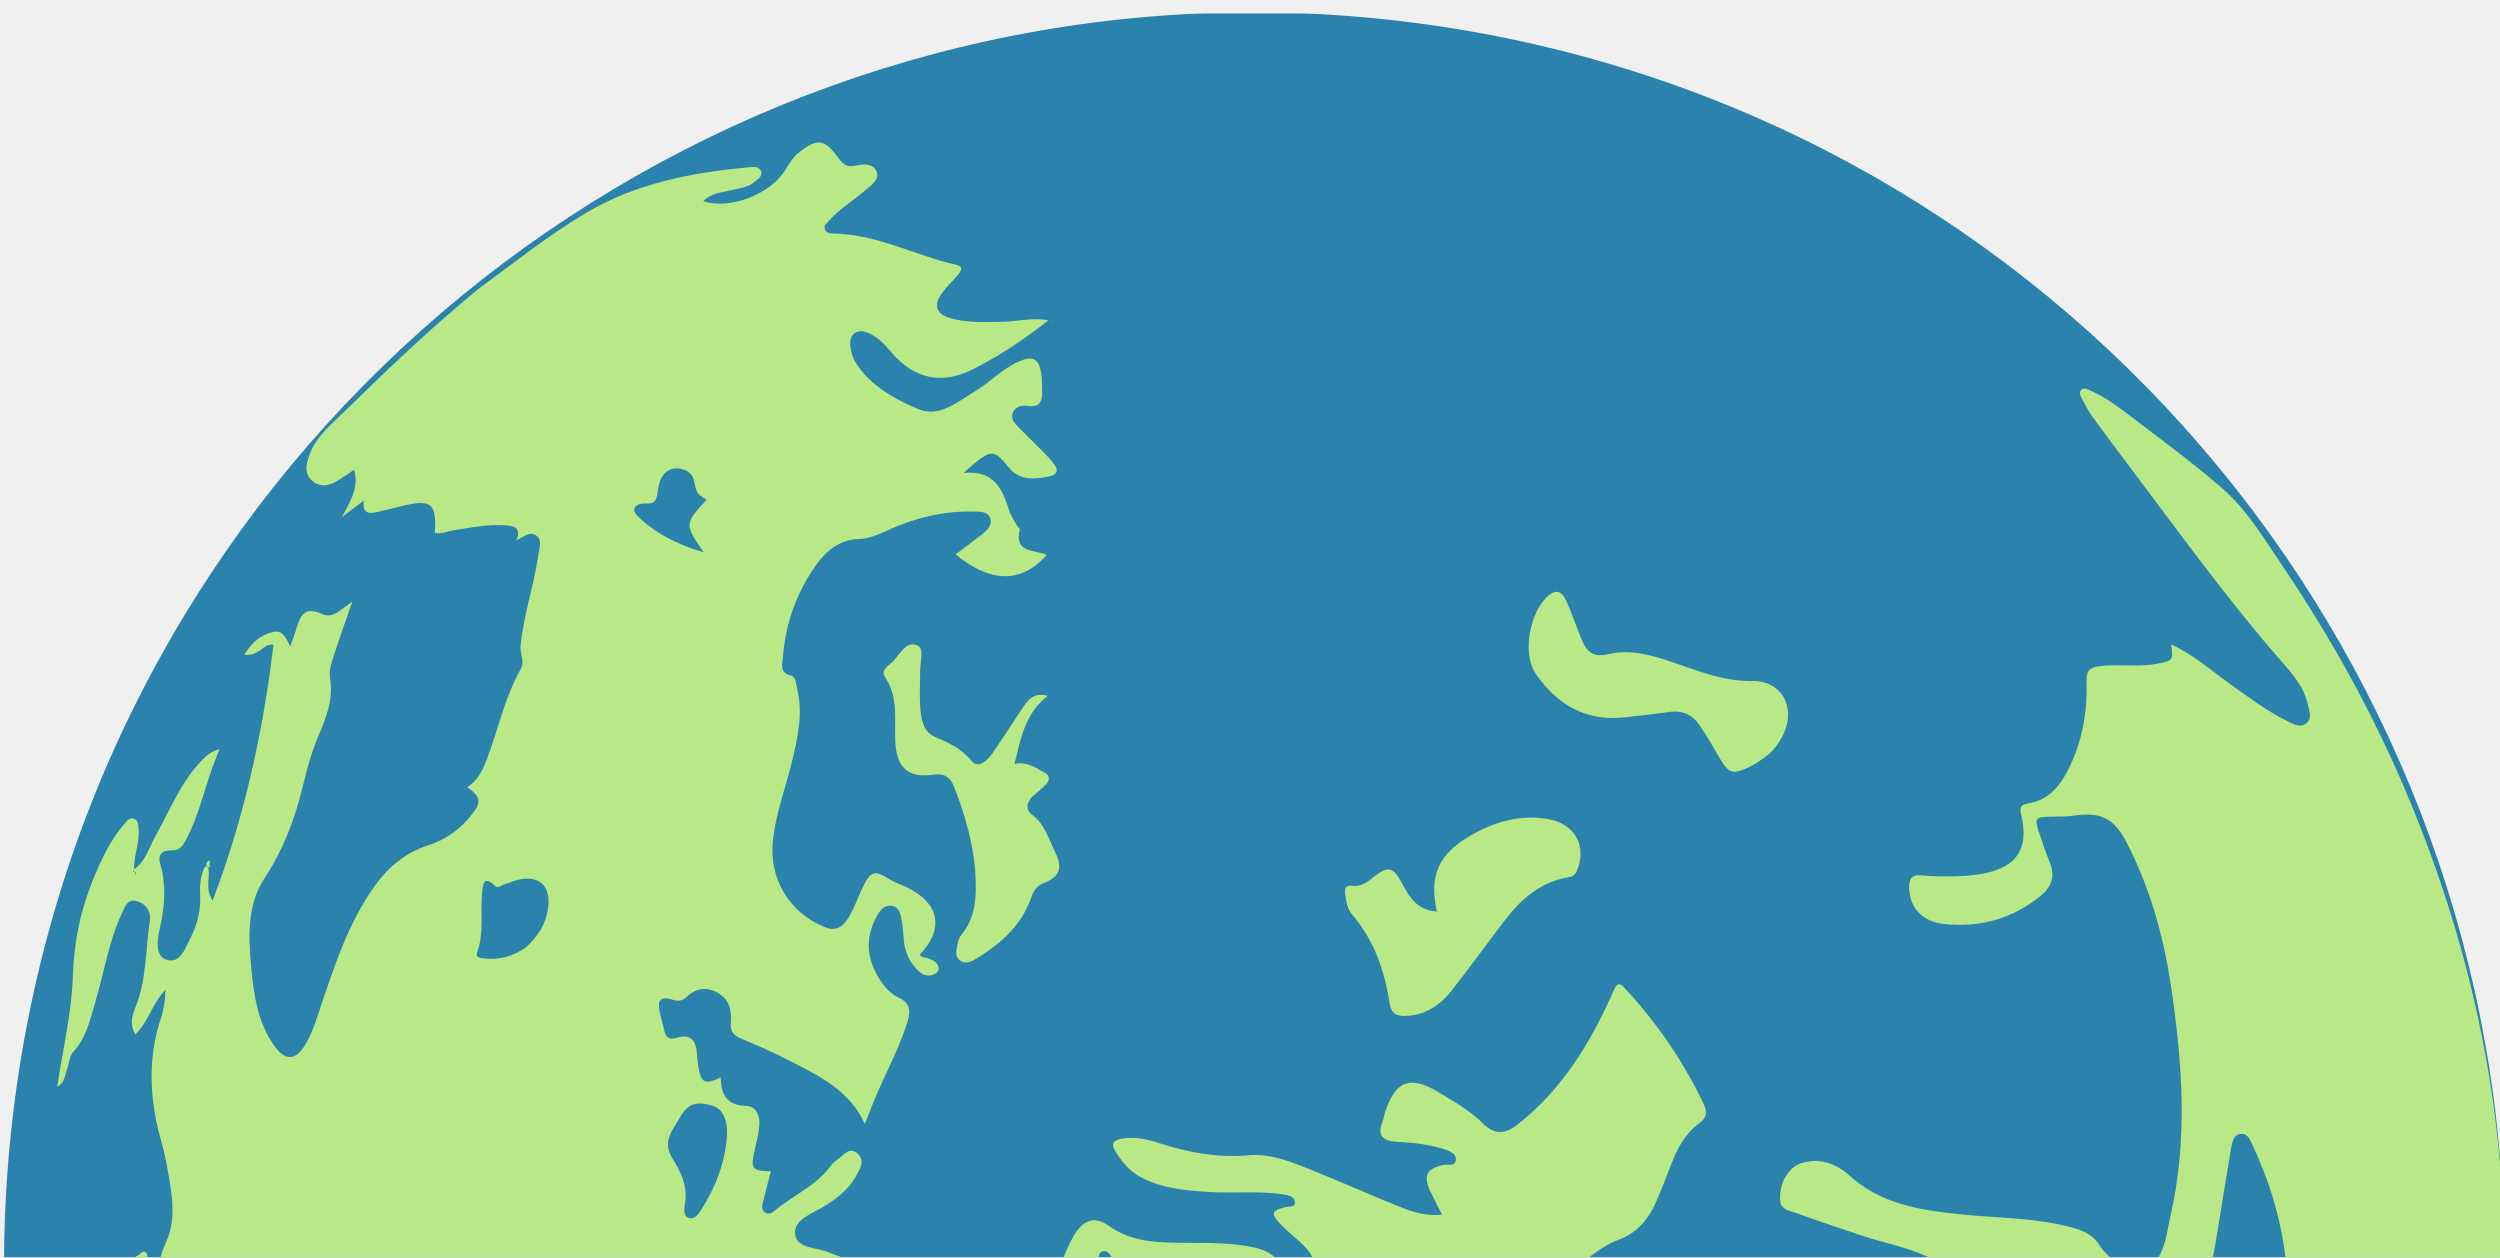
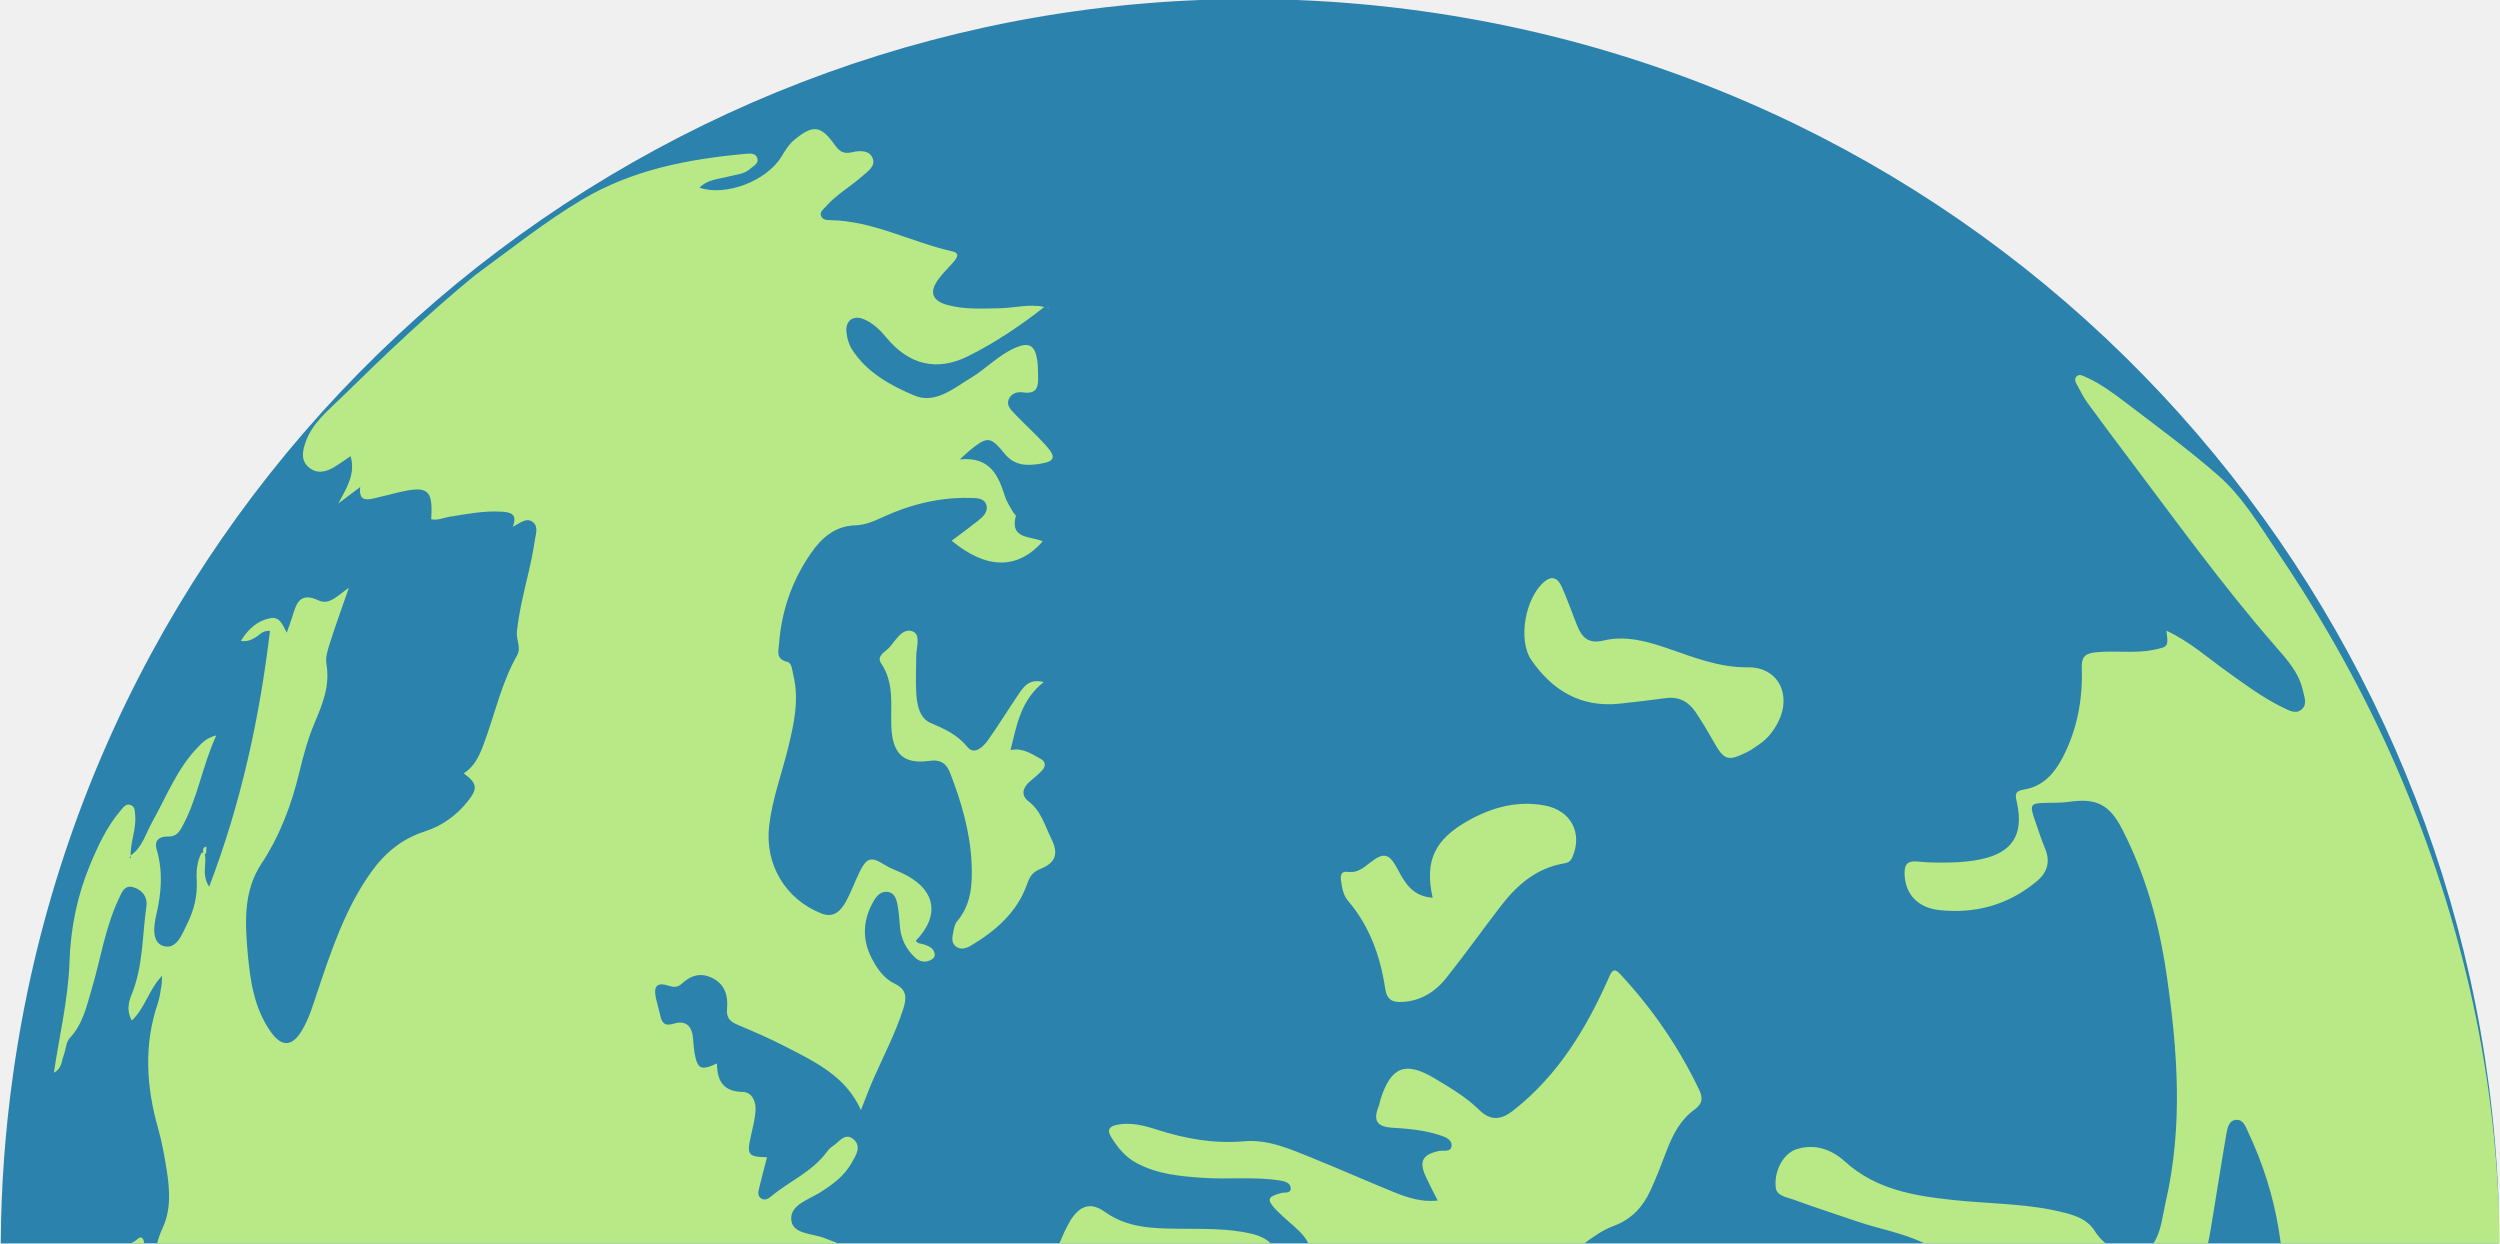
- <svg xmlns="http://www.w3.org/2000/svg" xmlns:xlink="http://www.w3.org/1999/xlink" width="1507px" height="758px" viewBox="0 0 1507 758" version="1.1">
-   <defs>
-     <rect id="path-1" x="0" y="0" width="1507" height="750" />
-   </defs>
-   <g id="Page-2" stroke="none" stroke-width="1" fill="none" fill-rule="evenodd">
-     <g id="earth">
-       <g id="Oval-28-+-Fill-9-Mask" transform="translate(0, 8)">
-         <mask id="mask-2" fill="white">
-           <use xlink:href="#path-1" />
-         </mask>
-         <use id="Mask" xlink:href="#path-1" />
-         <path d="M1509,721.366 C1494.41,364.709 1226.963,58.314 860.901,6.867 C835.169,3.251 809.558,0.979 784.139,-1.99195256e-08 L726.072,-2.59792188e-14 C368.687,13.806 61.396,281.522 9.867,648.167 C5.058,682.381 2.628,716.381 2.451,750 L1509,750 L1509,721.366 L1509,721.366 Z" id="Oval-28" fill="#2B82AD" mask="url(#mask-2)" />
-         <path d="M1308.807,380.436 C1322.796,386.982 1333.306,396.47 1344.676,404.608 C1355.866,412.619 1366.869,420.904 1379.304,426.914 C1382.701,428.556 1386.638,430.839 1390.107,428.111 C1394.066,424.995 1391.959,420.456 1391.092,416.495 C1388.739,405.757 1381.67,398.03 1374.666,389.995 C1342.603,353.199 1314.075,313.62 1284.74,274.682 C1276.824,264.175 1268.92,253.656 1261.2,243.004 C1258.777,239.662 1256.904,235.907 1254.934,232.259 C1254.044,230.607 1252.941,228.555 1254.653,226.968 C1256.307,225.44 1258.302,226.613 1260.025,227.381 C1268.858,231.309 1276.633,237.03 1284.241,242.841 C1303.051,257.202 1322.214,271.202 1340.01,286.764 C1354.514,299.448 1364.541,316.338 1375.281,332.22 C1403.489,373.936 1428.08,417.707 1448.069,463.984 C1506.041,598.197 1523.559,736.626 1498.812,880.349 C1479.689,991.414 1439.056,1093.134 1377.036,1186.35 C1374.411,1190.297 1371.376,1193.971 1368.467,1197.722 C1367.173,1199.395 1366.014,1202.057 1363.321,1200.571 C1360.864,1199.216 1361.838,1196.517 1362.329,1194.476 C1365.623,1180.804 1370.75,1167.798 1376.331,1154.956 C1377.463,1152.347 1379.355,1149.639 1379.286,1147 C1378.663,1122.874 1390.288,1102.845 1399.891,1082.177 C1405.252,1070.641 1410.808,1059.228 1414.012,1046.817 C1417.036,1035.1 1417.088,1023.497 1412.677,1011.99 C1410.8,1007.09 1408.178,1003.12 1403.268,1000.409 C1393.786,995.174 1388.324,986.634 1385.783,976.235 C1381.85,960.106 1384.562,943.806 1383.954,927.604 C1381.629,865.766 1386.447,803.699 1376.59,742.103 C1373.29,721.491 1366.946,701.701 1358.039,682.757 C1356.578,679.651 1355.218,675.419 1351.23,675.485 C1346.479,675.562 1345.585,680.293 1344.959,683.897 C1341.694,702.741 1338.83,721.661 1335.657,740.522 C1334.12,749.639 1332.34,758.765 1327.833,766.945 C1322.835,776.021 1317.216,777.487 1309.497,770.619 C1304.894,766.522 1301.337,766.49 1295.956,768.213 C1251.317,782.507 1208.311,776.94 1168.146,752.897 C1153.58,744.177 1137.697,742.056 1122.443,736.845 C1109.449,732.402 1096.362,728.231 1083.486,723.465 C1079.584,722.02 1073.656,721.435 1073.121,716.274 C1072.04,705.834 1078.025,695.68 1085.55,693.247 C1096.747,689.627 1106.81,693.327 1114.843,700.61 C1133.665,717.664 1156.724,721.327 1180.255,723.86 C1203.034,726.313 1226.102,725.791 1248.534,731.838 C1255.54,733.725 1261.67,736.223 1265.737,742.8 C1268.801,747.758 1273.416,751.352 1278.326,754.461 C1288.442,760.872 1296.326,758.818 1302.05,748.188 C1305.89,741.062 1306.495,733.021 1308.29,725.275 C1318.892,679.473 1315.613,633.841 1308.839,587.546 C1304.324,556.699 1296.226,527.748 1282.12,500.198 C1274.373,485.064 1266.387,481.274 1249.796,483.686 C1245.732,484.277 1241.552,484.208 1237.422,484.267 C1226.341,484.432 1226,484.88 1229.8,495.822 C1231.687,501.259 1233.475,506.745 1235.676,512.057 C1239.008,520.097 1236.652,526.552 1230.489,531.671 C1213.535,545.756 1193.713,551.314 1171.893,548.982 C1158.784,547.579 1151.51,539.378 1150.878,528.041 C1150.552,522.158 1151.847,518.999 1158.688,519.695 C1165.64,520.402 1172.694,520.42 1179.681,520.203 C1185.381,520.026 1191.147,519.514 1196.708,518.353 C1215.808,514.361 1222.852,503.49 1218.634,484.282 C1217.594,479.542 1216.908,477.18 1223.17,476.175 C1234.366,474.378 1241.328,466.35 1246.312,456.718 C1254.98,439.965 1258.365,421.796 1257.727,403.071 C1257.471,395.55 1260.332,394.05 1266.62,393.423 C1278.024,392.282 1289.573,394.289 1300.882,391.997 C1310.01,390.148 1309.996,390.086 1308.807,380.436 M1189.314,1373.701 C1125.48,1418.033 1057.133,1453.389 982.757,1476.857 C893.366,1505.065 801.794,1515.84 707.957,1509.178 C576.663,1499.853 455.244,1458.695 342.292,1390.814 C297.375,1363.819 258.219,1329.453 221.692,1291.894 C190.301,1259.615 162.189,1224.65 136.659,1187.705 C86.003,1114.4 47.678,1035.206 25.019,948.921 C18.51,924.129 17.168,899.099 23.609,874.076 C26.277,863.711 24.899,853.073 24.326,842.605 C23.471,827.003 28.402,814.646 41.583,806.078 C44.116,804.432 46.492,800.66 49.776,802.908 C52.602,804.844 51.47,808.759 51.176,811.912 C50.791,816.038 50.211,820.155 50.062,824.291 C49.965,826.978 50.791,829.519 54.287,829.408 C66.078,829.034 74.574,813.352 68.095,803.394 C62.663,795.047 57.098,786.84 54.509,777.09 C53.468,773.168 52.469,769.268 59.139,770.325 C62.588,770.869 66.281,769.367 66.046,765.551 C65.211,751.898 78.651,753.26 85.002,747.337 C88.079,744.468 89.484,749.047 88.767,751.982 C87.18,758.474 85.29,764.892 83.369,771.291 C81.434,777.738 80.113,784.313 80.148,791.044 C80.211,802.999 89.91,812.467 101.555,812.348 C106.023,812.301 104.693,809.059 104.199,806.886 C102.496,799.41 100.489,791.999 98.565,784.574 C94.724,769.753 93.224,755.35 100.103,740.702 C105.212,729.822 104.428,717.619 102.553,705.812 C101.2,697.301 99.676,688.753 97.329,680.47 C90.171,655.219 88.706,630.158 97.22,605.09 C98.334,601.805 98.735,598.256 99.344,594.807 C99.612,593.284 99.575,591.701 99.781,588.573 C91.662,597.003 89.585,607.95 81.541,615.567 C78.11,609.502 79.629,604.248 81.565,599.448 C88.378,582.555 87.755,564.394 90.311,546.789 C91.145,541.032 87.758,536.701 82.309,535.16 C76.891,533.63 75.308,538.637 73.637,542.175 C65.429,559.562 62.669,578.686 57.224,596.959 C54.138,607.31 51.886,617.815 44.094,626.141 C41.742,628.653 41.717,633.275 40.339,636.818 C39.024,640.194 39.336,644.528 34.498,647.055 C37.916,624.214 43.213,602.222 43.943,580.027 C44.621,559.408 48.607,540.277 56.329,521.668 C61.198,509.936 66.57,498.408 74.954,488.645 C76.641,486.682 78.193,484.336 81.19,485.754 C83.557,486.874 83.302,489.395 83.526,491.635 C84.37,500.048 80.532,507.87 80.811,516.203 C80.777,516.65 79.242,517.337 81.029,517.497 C80.887,517.059 80.746,516.623 80.605,516.185 C87.864,511.261 89.885,502.828 93.845,495.753 C102.492,480.306 108.889,463.493 121.54,450.527 C124.153,447.849 126.606,445.135 132.454,443.583 C123.675,462.916 121.06,482.647 111.227,499.816 C109.198,503.358 106.992,504.698 103.042,504.605 C97.997,504.489 94.927,507.068 96.498,512.42 C100.409,525.736 99.345,538.672 96.248,551.981 C94.777,558.295 93.284,568.527 100.655,570.659 C108.706,572.99 111.917,563.204 115.064,556.91 C119.072,548.896 121.18,540.202 120.663,531.044 C120.333,525.227 120.877,519.587 123.578,514.34 C124.175,514.389 124.77,514.448 125.365,514.51 C127.176,520.538 123.174,527.086 128.171,534.884 C147.483,484.199 158.537,433.172 164.862,380.546 C160.294,380.193 158.693,382.972 156.382,384.308 C153.89,385.749 151.502,387.195 147.29,386.607 C151.755,379.373 157.14,374.474 164.972,372.897 C170.649,371.756 172.337,376.62 174.981,381.615 C176.272,377.92 177.314,375.165 178.2,372.359 C180.697,364.462 182.496,356.678 194.315,362.221 C200.63,365.182 205.833,359.089 212.416,354.563 C208.107,367.042 204.258,377.645 200.835,388.389 C199.597,392.276 198.234,396.686 198.902,400.534 C201.16,413.538 196.603,424.607 191.759,436.079 C187.709,445.682 184.929,455.929 182.483,466.116 C177.763,485.781 170.753,504.216 159.555,521.206 C148.818,537.495 149.759,556.494 151.426,575.001 C152.915,591.523 155.266,608.162 165.274,622.323 C171.976,631.809 178.281,631.395 184.206,621.452 C188.465,614.306 190.754,606.332 193.393,598.491 C201.917,573.17 210.291,547.747 226.081,525.789 C234.228,514.462 244.496,505.943 258.079,501.579 C268.556,498.212 277.291,492.001 284.173,483.319 C290.314,475.571 289.922,472.505 281.718,466.476 C288.343,462.296 291.236,455.648 293.827,448.722 C300.497,430.892 304.401,411.995 313.942,395.267 C316.536,390.717 313.295,385.951 313.79,381.189 C315.08,368.758 318.141,356.739 320.976,344.648 C322.428,338.454 323.653,332.188 324.602,325.894 C325.154,322.237 326.871,317.727 323.518,315.01 C319.567,311.81 315.802,315.52 311.282,317.774 C314.564,309.635 309.388,308.954 304.399,308.643 C293.828,307.98 283.523,310.091 273.17,311.699 C269.5,312.27 265.984,314.117 262.087,313.191 C263.281,295.3 260.143,292.768 242.16,297.049 C237.225,298.224 232.328,299.564 227.378,300.668 C222.626,301.727 218.269,301.863 219.302,293.741 L206.119,303.675 C211.497,293.59 216.472,285.82 213.498,275.142 C210.111,277.426 207.197,279.515 204.162,281.408 C198.999,284.631 193.407,286.239 188.233,281.872 C183.254,277.668 184.536,271.899 186.33,266.723 C190.356,255.12 199.853,247.728 208.152,239.576 C234.13,214.067 260.528,189.003 288.697,165.893 C309.922,150.427 330.402,133.938 353.055,120.455 C383.477,102.346 417.188,95.934 451.865,92.79 C454.256,92.573 457.55,92.265 458.675,95.037 C460.065,98.462 456.721,99.88 454.667,101.719 C450.895,105.099 445.982,105.31 441.419,106.485 C435.406,108.033 428.857,108.25 423.932,113.196 C439.588,118.574 464.091,109.373 473.21,94.726 C475.563,90.944 477.691,87.164 481.235,84.262 C492.421,75.092 497.114,75.534 505.651,87.577 C508.402,91.457 510.966,92.989 515.918,91.837 C520.372,90.798 526.494,90.293 528.474,95.666 C530.204,100.363 525.303,103.468 522.061,106.328 C514.714,112.808 506.028,117.698 499.548,125.217 C498.351,126.606 496.479,127.892 497.211,130.069 C498.091,132.697 500.651,132.752 502.791,132.786 C528.716,133.217 551.609,146.041 576.278,151.576 C581.211,152.684 579.306,155.452 577.389,157.751 C574.359,161.384 570.804,164.61 568.029,168.423 C562.389,176.182 564.196,181.402 573.49,183.955 C583.766,186.777 594.291,186.121 604.8,185.95 C613.905,185.804 622.912,183.142 632.09,185.169 L632.118,185 C617.645,196.369 602.401,206.642 585.943,214.854 C567.121,224.244 550.202,220.087 536.607,203.554 C532.884,199.025 528.718,195.049 523.379,192.681 C516.761,189.747 511.784,193.315 512.588,200.544 C512.968,203.945 513.959,207.615 515.761,210.484 C524.682,224.691 539.168,232.515 553.541,238.581 C566.088,243.876 577.129,234.286 587.639,227.95 C596.85,222.398 604.292,214.183 614.324,209.824 C622.562,206.241 626.18,208.141 627.613,216.913 C628.125,220.048 628.061,223.277 628.179,226.464 C628.412,232.726 627.934,238.023 619.127,236.689 C615.855,236.192 611.851,237.111 610.391,241.047 C609.05,244.657 611.784,247.207 613.893,249.434 C620.272,256.159 627.269,262.315 633.377,269.266 C639.165,275.856 638.074,278.322 629.703,279.707 C621.608,281.047 614.019,281.115 607.979,273.656 C599.474,263.154 597.557,263.138 587.291,271.416 C585.82,272.602 584.459,273.926 580.901,277.104 C599.4,275.301 604.221,286.955 608.289,299.636 C609.34,302.916 611.432,305.878 613.112,308.949 C613.568,309.784 614.897,310.669 614.748,311.231 C610.96,325.543 623.869,323.217 630.991,326.548 C615.708,343.769 597.08,343.515 576.033,326.17 C581.391,322.133 586.753,318.247 591.931,314.132 C594.94,311.74 598.249,308.669 596.992,304.609 C595.657,300.304 591.045,300.459 587.232,300.359 C568.41,299.867 550.704,304.416 533.825,312.231 C528.619,314.643 523.632,316.734 517.626,316.906 C505.817,317.246 497.646,324.389 491.301,333.498 C479.81,349.988 473.375,368.496 471.888,388.637 C471.601,392.533 469.82,397.624 476.815,399.196 C479.736,399.852 479.852,404.386 480.58,407.428 C484.147,422.302 480.9,436.659 477.44,450.914 C473.617,466.682 467.821,481.929 465.941,498.214 C463.262,521.395 475.734,542.383 497.407,550.979 C504.887,553.946 509.028,549.516 512.096,544.113 C515.372,538.341 517.542,531.941 520.494,525.964 C524.879,517.084 527.56,516.568 535.796,521.784 C538.994,523.811 542.69,525.025 546.144,526.644 C566.284,536.091 569.493,551.911 554.426,567.448 C555.528,569.445 557.706,569.036 559.398,569.68 C562.128,570.719 564.921,571.674 565.723,574.937 C566.292,577.254 564.74,578.513 562.944,579.305 C559.699,580.737 556.532,579.963 554.057,577.678 C548.415,572.471 545.292,565.986 544.785,558.24 C544.494,553.796 544.094,549.317 543.199,544.96 C542.566,541.871 541.332,538.513 537.499,537.997 C533.441,537.448 530.89,540.294 529.151,543.241 C522.554,554.421 521.756,566.232 527.774,577.948 C530.989,584.204 535.222,590.314 541.778,593.422 C549.221,596.949 548.852,602.184 546.873,608.449 C542.253,623.072 535.105,636.579 528.964,650.53 C526.293,656.601 524.004,662.844 521.312,669.584 C512.196,649.145 493.708,640.582 475.905,631.367 C466.542,626.522 456.833,622.32 447.119,618.226 C442.471,616.268 440.027,614.141 440.547,608.404 C441.198,601.259 439.693,594.311 432.361,590.31 C425.097,586.347 418.843,588.12 413.241,593.408 C410.792,595.718 408.078,595.517 405.239,594.584 C397.3,591.976 396.286,596.048 397.725,602.411 C398.499,605.84 399.563,609.207 400.299,612.643 C401.277,617.215 403.134,619.107 408.282,617.503 C416.021,615.095 419.566,619.233 420.081,626.787 C420.277,629.653 420.508,632.538 421.015,635.365 C422.719,644.876 424.83,645.954 434.509,641.464 C434.48,651.893 438.256,658.402 449.855,658.638 C455.757,658.757 458.114,664.477 457.731,670.029 C457.384,675.072 456.117,680.067 454.985,685.019 C452.336,696.607 453.155,697.817 464.694,698.055 C463.086,704.233 461.391,710.318 459.96,716.47 C459.476,718.541 458.685,721.035 460.872,722.709 C463.062,724.388 465.251,723.229 466.944,721.813 C478.06,712.527 492.035,706.821 500.868,694.667 C501.784,693.406 502.98,692.235 504.287,691.394 C508.051,688.966 511.513,683.084 516.488,686.943 C522.158,691.343 518.157,697.12 515.628,701.592 C511.179,709.46 504.144,714.603 496.45,719.421 C489.566,723.736 478.025,726.969 479.357,736.338 C480.531,744.569 492.217,743.976 499.401,746.839 C509.483,750.858 519.81,754.039 528.28,761.474 C547.459,778.306 543.182,806.507 519.713,814.883 C506.302,819.668 492.359,823.016 479.024,827.987 C466.478,832.663 462.934,842.053 471.054,852.862 C479.383,863.95 482.074,876.492 485.474,889.014 C491.615,911.621 501.999,931.907 516.829,950.082 C519.995,953.96 522.55,955.897 526.764,952.078 C527.444,951.459 528.403,951.113 529.28,950.754 C535.784,948.09 542.379,940.922 549.346,946.581 C555.634,951.685 552.871,960.33 551.991,967.479 C549.966,983.944 547.177,1000.309 545.404,1016.799 C544.167,1028.311 544.784,1039.853 551.988,1049.903 C553.736,1052.342 554.158,1054.146 551.632,1056.395 C529.938,1075.705 526.733,1101.749 526.292,1128.791 C525.986,1147.616 526.667,1166.511 523.606,1185.16 C522.93,1189.286 524.732,1191.947 527.473,1194.323 C543.532,1208.235 554.046,1226.053 558.965,1246.116 C566.295,1276.014 586.837,1293.364 611.663,1307.337 C636.796,1321.486 664.675,1327.17 692.186,1334.461 C742.445,1347.779 787.668,1332.575 832.576,1314.083 C851.108,1306.452 868.14,1296.038 883.911,1283.614 C888.666,1279.869 893.052,1275.94 896.449,1270.8 C902.547,1261.566 911.635,1256.56 922.294,1254.514 C931.021,1252.837 939.878,1251.824 948.644,1250.34 C961.059,1248.239 972.468,1244.362 981.181,1234.359 C985.507,1229.392 991.12,1225.688 997.511,1223.174 C1022.213,1213.464 1045.511,1229.337 1044.127,1255.846 C1043.713,1263.774 1045.541,1264.769 1052.695,1263.863 C1067.317,1262.007 1081.17,1265.607 1094.112,1272.756 C1098.865,1275.383 1103.486,1278.256 1108.163,1281.032 C1121.202,1288.769 1134.557,1295.539 1150.864,1294.906 C1149.153,1299.303 1147.567,1303.025 1146.243,1306.841 C1139.485,1326.33 1146.776,1339.254 1167.114,1343.706 C1184.237,1347.454 1201.335,1346.169 1218.4,1343.663 C1221.498,1343.209 1224.576,1342.621 1228.819,1343.932 L1189.314,1373.701 L1189.314,1373.701 L1189.314,1373.701 L1189.314,1373.701 L1189.314,1373.701 Z M869.237,724.2 C866.627,719.001 864.245,714.556 862.139,709.986 C857.804,700.596 859.923,696.509 869.816,694.3 C872.613,693.675 877.314,695.349 877.587,691.118 C877.842,687.146 873.473,685.715 870.182,684.648 C860.991,681.667 851.377,680.806 841.875,680.248 C832.563,679.702 830.206,675.875 833.517,667.6 C834.102,666.135 834.291,664.509 834.779,662.997 C841.098,643.341 849.798,639.918 867.471,650.557 C876.758,656.147 886.16,661.558 894.056,669.315 C900.535,675.68 906.674,676.235 914.817,669.841 C942.104,648.416 959.16,619.925 972.835,588.863 C974.835,584.321 976.37,584.437 979.413,587.707 C998.773,608.502 1014.643,631.651 1026.898,657.28 C1029.248,662.195 1029.186,665.646 1024.065,669.336 C1015.933,675.201 1011.226,684.005 1007.608,693.337 C1004.393,701.633 1001.299,710 997.576,718.066 C993.051,727.865 986.196,735.466 975.681,739.349 C965.403,743.145 957.387,750.607 948.552,756.744 C939.818,762.81 930.804,766.617 919.273,765.163 C900.862,762.844 888.611,778.579 893.902,796.503 C896.163,804.154 899.444,811.519 901.618,819.19 C904.048,827.767 902.215,833.834 893.103,838.557 C877.709,846.533 861.615,847.691 844.959,847.043 C827.51,846.365 810.938,847.658 796.1,858.779 C788.568,864.421 778.773,866.623 768.928,866.052 C759.778,865.521 757.166,861.283 760.299,852.621 C764.08,842.177 761.378,833.058 753.049,828.152 C746.391,824.231 737.564,825.914 731.749,835.129 C725.048,845.741 714.175,847.51 704.359,852.122 C682.955,862.175 667.53,879.729 650.95,895.811 C635.08,911.203 620.729,928.513 599.882,937.79 C588.317,942.934 579.956,942.406 567.854,936 C573.414,930.605 579.527,926.29 584.678,920.986 C596.407,908.91 602.848,894.441 606.044,878.169 C606.658,875.045 607.402,872.037 604.899,869.118 C595.471,858.112 595.204,845.019 597.053,831.848 C598.87,818.911 601.592,806.113 603.913,793.251 C605.168,786.297 605.09,779.333 603.368,772.327 C605.871,770.576 607.819,772.319 609.785,772.708 C620.249,774.774 628.426,771.754 634.481,762.733 C639.847,754.738 642.334,745.367 647.118,737.136 C652.699,727.532 659.505,724.626 668.316,730.919 C682.214,740.844 697.517,740.975 713.09,741.172 C727.737,741.361 742.427,740.801 756.866,744.172 C770.075,747.257 775.461,755.917 772.683,768.031 C771.231,774.369 766.41,776.157 761.602,778.659 C756.79,781.162 748.988,782.976 750.854,789.758 C752.648,796.288 760.354,794.811 765.94,794.667 C770.699,794.543 775.428,793.701 779.477,790.778 C781.867,789.05 785.121,786.593 783.845,784.058 C779.416,775.258 786.01,771.083 790.045,765.503 C794.951,758.725 793.445,750.428 786.158,743.092 C781.654,738.558 776.474,734.693 772.053,730.09 C765.812,723.589 766.433,721.899 774.813,719.627 C776.965,719.044 780.799,720.122 780.565,716.6 C780.35,713.348 776.889,712.529 773.97,712.065 C758.752,709.64 743.43,711.532 728.181,710.505 C714.173,709.557 700.237,708.404 687.401,701.454 C680.585,697.764 676.128,692.117 672.216,685.804 C669.69,681.73 670.976,679.445 675.596,678.503 C684.061,676.774 692.117,678.928 700.014,681.449 C717.201,686.938 734.315,690.041 752.633,688.406 C766.967,687.129 780.77,693.306 794.129,698.721 C810.418,705.325 826.494,712.475 842.781,719.083 C850.974,722.408 859.408,725.218 869.237,724.2 M631.55,411.426 C617.554,422.485 615.298,437.587 611.537,452.477 C618.661,450.819 624.058,454.668 629.655,457.703 C633.154,459.597 632.737,462.418 630.51,464.829 C628.163,467.372 625.339,469.471 622.757,471.797 C618.722,475.429 617.945,479.997 622.304,483.273 C630.06,489.103 632.204,498.018 636.131,505.873 C640.71,515.044 638.8,520.462 629.486,524.163 C624.67,526.076 623.102,528.894 621.496,533.41 C615.435,550.45 602.508,561.558 587.515,570.471 C584.92,572.012 581.408,573.178 578.489,570.836 C575.507,568.444 576.529,564.951 577.084,561.879 C577.468,559.747 577.989,557.305 579.313,555.743 C588.052,545.445 588.628,533.064 588.048,520.486 C587.177,501.775 581.964,483.982 575.244,466.577 C572.955,460.649 569.744,457.931 562.288,458.978 C546.843,461.146 540.238,454.342 539.649,438.232 C539.176,425.321 541.563,412.127 533.494,400.105 C530.396,395.488 536.371,393.071 538.81,390.187 C542.556,385.754 546.599,378.479 552.582,380.883 C557.604,382.901 554.659,390.633 554.669,395.888 C554.682,403.543 554.189,411.225 554.736,418.844 C555.219,425.607 556.803,433.299 563.401,436.109 C571.861,439.706 579.43,443.088 585.642,450.686 C589.743,455.702 595.133,450.449 598.05,446.329 C604.636,437.031 610.581,427.269 617.012,417.856 C620.038,413.425 623.569,409.327 631.55,411.426 M1063.143,448.988 C1060.756,450.539 1058.495,452.344 1055.959,453.6 C1044.037,459.5 1042.015,458.706 1035.312,446.781 C1032.025,440.935 1028.534,435.182 1024.823,429.593 C1020.595,423.226 1014.703,420.074 1006.888,421.095 C997.449,422.327 988.004,423.54 978.533,424.493 C955.605,426.802 938.447,416.54 925.772,398.214 C917.27,385.925 922.199,360.019 933.788,350.713 C939.07,346.468 942.173,349.769 944.147,354.174 C947.537,361.746 950.228,369.623 953.331,377.324 C956.245,384.553 960.188,388.569 969.298,386.36 C982.297,383.209 995.149,386.725 1007.665,390.998 C1023.535,396.42 1038.811,402.727 1056.425,402.536 C1074.589,402.338 1082.875,419.041 1074.673,435.333 C1071.927,440.79 1068.297,445.541 1063.143,448.988 M633.53,185.741 C633.789,185.649 634.045,185.502 634.307,185.495 C634.443,185.491 634.587,185.742 634.728,185.877 C634.338,185.776 633.947,185.675 633.556,185.574 C633.555,185.572 633.53,185.741 633.53,185.741 M1320.5,1008.63 C1326.42,1017.729 1320.758,1045.235 1312.163,1051.881 C1309.55,1053.901 1307.98,1053.049 1307.078,1050.592 C1304.115,1042.548 1299.691,1034.96 1299.044,1026.177 C1298.341,1016.638 1303.768,1010.697 1311.107,1006.247 C1314.823,1003.997 1318.475,1004.82 1320.5,1008.63 M866.149,541.48 C861.292,519.409 867.121,506.388 888.025,494.788 C902.115,486.966 917.371,482.783 933.835,485.877 C949.665,488.851 956.788,502.555 950.436,517.087 C949.375,519.512 947.873,520.405 945.539,520.792 C928.803,523.578 917.036,533.825 907.163,546.682 C896.182,560.98 885.696,575.669 874.496,589.791 C867.817,598.216 859.061,603.814 847.788,604.376 C842.024,604.662 838.59,603.247 837.54,596.277 C834.605,576.809 828.192,558.608 815.015,543.222 C812.147,539.871 811.421,535.08 810.844,530.611 C810.456,527.584 811.373,525.391 814.887,525.92 C820.609,526.782 824.358,523.543 828.427,520.358 C836.726,513.869 839.957,514.63 845.156,524.487 C849.614,532.933 854.319,540.717 866.149,541.48 M435.214,662.761 C438.423,667.61 438.517,673.044 438.046,678.482 C436.695,694.074 430.993,708.102 422.76,721.156 C421.054,723.864 418.696,727.191 415.447,726.271 C411.683,725.207 412.395,720.692 412.888,717.88 C414.752,707.265 410.487,698.477 405.175,689.962 C401.019,683.302 402.367,677.763 406.387,671.428 C411.062,664.065 413.789,655.213 425.384,657.535 C429.261,658.312 432.858,659.22 435.214,662.761 M679.025,804.387 C673.226,790.821 665.933,773.305 662.696,754.399 C662.215,751.587 661.607,747.596 664.274,746.497 C668.075,744.93 669.846,749.334 670.96,751.83 C678.223,768.104 690.344,779.951 703.921,790.952 C709.329,795.333 712.906,801.994 709.375,809.752 C703.269,823.168 692.444,822.455 679.025,804.387 M1435.876,1050.594 C1430.981,1038.027 1431.794,1024.911 1432.563,1012.013 C1434.315,982.609 1442.132,954.382 1449.51,926.108 C1450.324,922.99 1452.124,920.404 1454.531,918.202 C1459.657,913.51 1462.931,914.739 1464.448,921.354 C1466.76,931.448 1465.941,941.634 1465.472,951.811 C1464.017,983.453 1454.792,1013.015 1442.408,1041.706 C1440.94,1045.105 1439.488,1048.82 1435.692,1050.571 L1435.876,1050.594 L1435.876,1050.594 L1435.876,1050.594 L1435.876,1050.594 L1435.876,1050.594 Z M316.949,563.119 C309.355,568.316 301.344,570.78 292.423,569.782 C290.058,569.519 286.314,569.563 287.722,565.7 C292.009,553.945 289.437,541.672 290.643,529.708 C291.137,524.815 291.769,519.606 298.214,525.92 C299.94,527.609 301.664,525.987 303.411,525.343 C306.953,524.036 310.52,522.556 314.216,521.939 C325.044,520.132 331.396,526.056 330.598,537.162 C329.826,547.911 324.572,556.35 316.949,563.119 M1434.835,1050.962 C1434.925,1051.251 1435.018,1051.543 1435.107,1051.832 C1435.078,1051.55 1435.049,1051.268 1435.018,1050.986 C1435.019,1050.985 1434.835,1050.962 1434.835,1050.962 M425.967,293.206 C412.517,307.862 412.517,307.862 424.207,324.941 C408.034,320.142 394.965,313.468 384.283,303.034 C379.52,298.381 384.201,295.223 388.894,295.54 C395.054,295.954 395.925,293.207 396.516,287.976 C397.702,277.501 403.333,272.881 411.061,274.773 C414.778,275.682 417.482,277.79 418.303,281.578 C420.062,289.668 419.966,289.69 425.967,293.206 M124.544,514.784 C124.652,513.152 123.845,511.069 126.517,510.712 C126.454,512.124 126.389,513.54 126.329,514.953 C125.736,514.891 125.14,514.834 124.544,514.784 M81.754,517.521 C81.896,517.959 82.037,518.395 82.179,518.834 C80.392,518.673 81.927,517.987 81.961,517.536 L81.754,517.521 L81.754,517.521 L81.754,517.521 Z" id="Fill-9" fill="#B8E986" mask="url(#mask-2)" />
-       </g>
+ <svg xmlns="http://www.w3.org/2000/svg" width="1508px" height="750px" viewBox="0 0 1508 750" version="1.1">
+   <defs />
+   <g id="Page-1" stroke="none" stroke-width="1" fill="none" fill-rule="evenodd">
+     <g id="earth" fill-rule="nonzero">
+       <path d="M1507,721.366 C1492.41,364.709 1224.963,58.314 858.901,6.867 C833.169,3.251 807.558,0.979 782.139,-1.99195256e-08 L724.072,-2.59792188e-14 C366.687,13.806 59.396,281.522 7.867,648.167 C3.058,682.381 0.628,716.381 0.451,750 L1507,750 L1507,721.366 L1507,721.366 Z" id="Oval-28" fill="#2B82AD" />
+       <path d="M94.798,750 C95.561,746.908 96.643,743.81 98.103,740.702 C103.212,729.822 102.428,717.619 100.553,705.812 C99.2,697.301 97.676,688.753 95.329,680.47 C88.171,655.219 86.706,630.158 95.22,605.09 C96.334,601.805 96.735,598.256 97.344,594.807 C97.612,593.284 97.575,591.701 97.781,588.573 C89.662,597.003 87.585,607.95 79.541,615.567 C76.11,609.502 77.629,604.248 79.565,599.448 C86.378,582.555 85.755,564.394 88.311,546.789 C89.145,541.032 85.758,536.701 80.309,535.16 C74.891,533.63 73.308,538.637 71.637,542.175 C63.429,559.562 60.669,578.686 55.224,596.959 C52.138,607.31 49.886,617.815 42.094,626.141 C39.742,628.653 39.717,633.275 38.339,636.818 C37.024,640.194 37.336,644.528 32.498,647.055 C35.916,624.214 41.213,602.222 41.943,580.027 C42.621,559.408 46.607,540.277 54.329,521.668 C59.198,509.936 64.57,498.408 72.954,488.645 C74.641,486.682 76.193,484.336 79.19,485.754 C81.557,486.874 81.302,489.395 81.526,491.635 C82.37,500.048 78.532,507.87 78.811,516.203 C78.777,516.65 77.242,517.337 79.029,517.497 C78.887,517.059 78.746,516.623 78.605,516.185 C85.864,511.261 87.885,502.828 91.845,495.753 C100.492,480.306 106.889,463.493 119.54,450.527 C122.153,447.849 124.606,445.135 130.454,443.583 C121.675,462.916 119.06,482.647 109.227,499.816 C107.198,503.358 104.992,504.698 101.042,504.605 C95.997,504.489 92.927,507.068 94.498,512.42 C98.409,525.736 97.345,538.672 94.248,551.981 C92.777,558.295 91.284,568.527 98.655,570.659 C106.706,572.99 109.917,563.204 113.064,556.91 C117.072,548.896 119.18,540.202 118.663,531.044 C118.333,525.227 118.877,519.587 121.578,514.34 C121.904,514.367 122.23,514.397 122.555,514.428 C122.555,512.863 122.036,511.044 124.517,510.712 C124.454,512.124 124.389,513.54 124.329,514.953 C124.042,514.923 123.754,514.894 123.465,514.867 C125.022,520.796 121.272,527.239 126.171,534.884 C145.483,484.199 156.537,433.172 162.862,380.546 C158.294,380.193 156.693,382.972 154.382,384.308 C151.89,385.749 149.502,387.195 145.29,386.607 C149.755,379.373 155.14,374.474 162.972,372.897 C168.649,371.756 170.337,376.62 172.981,381.615 C174.272,377.92 175.314,375.165 176.2,372.359 C178.697,364.462 180.496,356.678 192.315,362.221 C198.63,365.182 203.833,359.089 210.416,354.563 C206.107,367.042 202.258,377.645 198.835,388.389 C197.597,392.276 196.234,396.686 196.902,400.534 C199.16,413.538 194.603,424.607 189.759,436.079 C185.709,445.682 182.929,455.929 180.483,466.116 C175.763,485.781 168.753,504.216 157.555,521.206 C146.818,537.495 147.759,556.494 149.426,575.001 C150.915,591.523 153.266,608.162 163.274,622.323 C169.976,631.809 176.281,631.395 182.206,621.452 C186.465,614.306 188.754,606.332 191.393,598.491 C199.917,573.17 208.291,547.747 224.081,525.789 C232.228,514.462 242.496,505.943 256.079,501.579 C266.556,498.212 275.291,492.001 282.173,483.319 C288.314,475.571 287.922,472.505 279.718,466.476 C286.343,462.296 289.236,455.648 291.827,448.722 C298.497,430.892 302.401,411.995 311.942,395.267 C314.536,390.717 311.295,385.951 311.79,381.189 C313.08,368.758 316.141,356.739 318.976,344.648 C320.428,338.454 321.653,332.188 322.602,325.894 C323.154,322.237 324.871,317.727 321.518,315.01 C317.567,311.81 313.802,315.52 309.282,317.774 C312.564,309.635 307.388,308.954 302.399,308.643 C291.828,307.98 281.523,310.091 271.17,311.699 C267.5,312.27 263.984,314.117 260.087,313.191 C261.281,295.3 258.143,292.768 240.16,297.049 C235.225,298.224 230.328,299.564 225.378,300.668 C220.626,301.727 216.269,301.863 217.302,293.741 L204.119,303.675 C209.497,293.59 214.472,285.82 211.498,275.142 C208.111,277.426 205.197,279.515 202.162,281.408 C196.999,284.631 191.407,286.239 186.233,281.872 C181.254,277.668 182.536,271.899 184.33,266.723 C188.356,255.12 197.853,247.728 206.152,239.576 C232.13,214.067 258.528,189.003 286.697,165.893 C307.922,150.427 328.402,133.938 351.055,120.455 C381.477,102.346 415.188,95.934 449.865,92.79 C452.256,92.573 455.55,92.265 456.675,95.037 C458.065,98.462 454.721,99.88 452.667,101.719 C448.895,105.099 443.982,105.31 439.419,106.485 C433.406,108.033 426.857,108.25 421.932,113.196 C437.588,118.574 462.091,109.373 471.21,94.726 C473.563,90.944 475.691,87.164 479.235,84.262 C490.421,75.092 495.114,75.534 503.651,87.577 C506.402,91.457 508.966,92.989 513.918,91.837 C518.372,90.798 524.494,90.293 526.474,95.666 C528.204,100.363 523.303,103.468 520.061,106.328 C512.714,112.808 504.028,117.698 497.548,125.217 C496.351,126.606 494.479,127.892 495.211,130.069 C496.091,132.697 498.651,132.752 500.791,132.786 C526.716,133.217 549.609,146.041 574.278,151.576 C579.211,152.684 577.306,155.452 575.389,157.751 C572.359,161.384 568.804,164.61 566.029,168.423 C560.389,176.182 562.196,181.402 571.49,183.955 C581.766,186.777 592.291,186.121 602.8,185.95 C611.905,185.804 620.912,183.142 630.09,185.169 L630.118,185 C615.645,196.369 600.401,206.642 583.943,214.854 C565.121,224.244 548.202,220.087 534.607,203.554 C530.884,199.025 526.718,195.049 521.379,192.681 C514.761,189.747 509.784,193.315 510.588,200.544 C510.968,203.945 511.959,207.615 513.761,210.484 C522.682,224.691 537.168,232.515 551.541,238.581 C564.088,243.876 575.129,234.286 585.639,227.95 C594.85,222.398 602.292,214.183 612.324,209.824 C620.562,206.241 624.18,208.141 625.613,216.913 C626.125,220.048 626.061,223.277 626.179,226.464 C626.412,232.726 625.934,238.023 617.127,236.689 C613.855,236.192 609.851,237.111 608.391,241.047 C607.05,244.657 609.784,247.207 611.893,249.434 C618.272,256.159 625.269,262.315 631.377,269.266 C637.165,275.856 636.074,278.322 627.703,279.707 C619.608,281.047 612.019,281.115 605.979,273.656 C597.474,263.154 595.557,263.138 585.291,271.416 C583.82,272.602 582.459,273.926 578.901,277.104 C597.4,275.301 602.221,286.955 606.289,299.636 C607.34,302.916 609.432,305.878 611.112,308.949 C611.568,309.784 612.897,310.669 612.748,311.231 C608.96,325.543 621.869,323.217 628.991,326.548 C613.708,343.769 595.08,343.515 574.033,326.17 C579.391,322.133 584.753,318.247 589.931,314.132 C592.94,311.74 596.249,308.669 594.992,304.609 C593.657,300.304 589.045,300.459 585.232,300.359 C566.41,299.867 548.704,304.416 531.825,312.231 C526.619,314.643 521.632,316.734 515.626,316.906 C503.817,317.246 495.646,324.389 489.301,333.498 C477.81,349.988 471.375,368.496 469.888,388.637 C469.601,392.533 467.82,397.624 474.815,399.196 C477.736,399.852 477.852,404.386 478.58,407.428 C482.147,422.302 478.9,436.659 475.44,450.914 C471.617,466.682 465.821,481.929 463.941,498.214 C461.262,521.395 473.734,542.383 495.407,550.979 C502.887,553.946 507.028,549.516 510.096,544.113 C513.372,538.341 515.542,531.941 518.494,525.964 C522.879,517.084 525.56,516.568 533.796,521.784 C536.994,523.811 540.69,525.025 544.144,526.644 C564.284,536.091 567.493,551.911 552.426,567.448 C553.528,569.445 555.706,569.036 557.398,569.68 C560.128,570.719 562.921,571.674 563.723,574.937 C564.292,577.254 562.74,578.513 560.944,579.305 C557.699,580.737 554.532,579.963 552.057,577.678 C546.415,572.471 543.292,565.986 542.785,558.24 C542.494,553.796 542.094,549.317 541.199,544.96 C540.566,541.871 539.332,538.513 535.499,537.997 C531.441,537.448 528.89,540.294 527.151,543.241 C520.554,554.421 519.756,566.232 525.774,577.948 C528.989,584.204 533.222,590.314 539.778,593.422 C547.221,596.949 546.852,602.184 544.873,608.449 C540.253,623.072 533.105,636.579 526.964,650.53 C524.293,656.601 522.004,662.844 519.312,669.584 C510.196,649.145 491.708,640.582 473.905,631.367 C464.542,626.522 454.833,622.32 445.119,618.226 C440.471,616.268 438.027,614.141 438.547,608.404 C439.198,601.259 437.693,594.311 430.361,590.31 C423.097,586.347 416.843,588.12 411.241,593.408 C408.792,595.718 406.078,595.517 403.239,594.584 C395.3,591.976 394.286,596.048 395.725,602.411 C396.499,605.84 397.563,609.207 398.299,612.643 C399.277,617.215 401.134,619.107 406.282,617.503 C414.021,615.095 417.566,619.233 418.081,626.787 C418.277,629.653 418.508,632.538 419.015,635.365 C420.719,644.876 422.83,645.954 432.509,641.464 C432.48,651.893 436.256,658.402 447.855,658.638 C453.757,658.757 456.114,664.477 455.731,670.029 C455.384,675.072 454.117,680.067 452.985,685.019 C450.336,696.607 451.155,697.817 462.694,698.055 C461.086,704.233 459.391,710.318 457.96,716.47 C457.476,718.541 456.685,721.035 458.872,722.709 C461.062,724.388 463.251,723.229 464.944,721.813 C476.06,712.527 490.035,706.821 498.868,694.667 C499.784,693.406 500.98,692.235 502.287,691.394 C506.051,688.966 509.513,683.084 514.488,686.943 C520.158,691.343 516.157,697.12 513.628,701.592 C509.179,709.46 502.144,714.603 494.45,719.421 C487.566,723.736 476.025,726.969 477.357,736.338 C478.531,744.569 490.217,743.976 497.401,746.839 C500.113,747.92 502.843,748.941 505.55,750 L94.798,750 L94.798,750 Z M86.942,750 L78.921,750 C80.432,749.266 81.836,748.424 83.002,747.337 C85.433,745.07 86.821,747.452 86.942,750 Z M1507.71,750 L1375.775,750 C1375.405,747.367 1375.011,744.734 1374.59,742.103 C1371.29,721.491 1364.946,701.701 1356.039,682.757 C1354.578,679.651 1353.218,675.419 1349.23,675.485 C1344.479,675.562 1343.585,680.293 1342.959,683.897 C1339.694,702.741 1336.83,721.661 1333.657,740.522 C1333.122,743.693 1332.558,746.866 1331.86,750 L1299.001,750 C1299.359,749.427 1299.708,748.823 1300.05,748.188 C1303.89,741.062 1304.495,733.021 1306.29,725.275 C1316.892,679.473 1313.613,633.841 1306.839,587.546 C1302.324,556.699 1294.226,527.748 1280.12,500.198 C1272.373,485.064 1264.387,481.274 1247.796,483.686 C1243.732,484.277 1239.552,484.208 1235.422,484.267 C1224.341,484.432 1224,484.88 1227.8,495.822 C1229.687,501.259 1231.475,506.745 1233.676,512.057 C1237.008,520.097 1234.652,526.552 1228.489,531.671 C1211.535,545.756 1191.713,551.314 1169.893,548.982 C1156.784,547.579 1149.51,539.378 1148.878,528.041 C1148.552,522.158 1149.847,518.999 1156.688,519.695 C1163.64,520.402 1170.694,520.42 1177.681,520.203 C1183.381,520.026 1189.147,519.514 1194.708,518.353 C1213.808,514.361 1220.852,503.49 1216.634,484.282 C1215.594,479.542 1214.908,477.18 1221.17,476.175 C1232.366,474.378 1239.328,466.35 1244.312,456.718 C1252.98,439.965 1256.365,421.796 1255.727,403.071 C1255.471,395.55 1258.332,394.05 1264.62,393.423 C1276.024,392.282 1287.573,394.289 1298.882,391.997 C1308.01,390.148 1307.996,390.086 1306.807,380.436 C1320.796,386.982 1331.306,396.47 1342.676,404.608 C1353.866,412.619 1364.869,420.904 1377.304,426.914 C1380.701,428.556 1384.638,430.839 1388.107,428.111 C1392.066,424.995 1389.959,420.456 1389.092,416.495 C1386.739,405.757 1379.67,398.03 1372.666,389.995 C1340.603,353.199 1312.075,313.62 1282.74,274.682 C1274.824,264.175 1266.92,253.656 1259.2,243.004 C1256.777,239.662 1254.904,235.907 1252.934,232.259 C1252.044,230.607 1250.941,228.555 1252.653,226.968 C1254.307,225.44 1256.302,226.613 1258.025,227.381 C1266.858,231.309 1274.633,237.03 1282.241,242.841 C1301.051,257.202 1320.214,271.202 1338.01,286.764 C1352.514,299.448 1362.541,316.338 1373.281,332.22 C1401.489,373.936 1426.08,417.707 1446.069,463.984 C1486.32,557.17 1507.069,652.388 1507.71,750 Z M1160.794,750 C1147.739,743.618 1133.848,741.424 1120.443,736.845 C1107.449,732.402 1094.362,728.231 1081.486,723.465 C1077.584,722.02 1071.656,721.435 1071.121,716.274 C1070.04,705.834 1076.025,695.68 1083.55,693.247 C1094.747,689.627 1104.81,693.327 1112.843,700.61 C1131.665,717.664 1154.724,721.327 1178.255,723.86 C1201.034,726.313 1224.102,725.791 1246.534,731.838 C1253.54,733.725 1259.67,736.223 1263.737,742.8 C1265.453,745.576 1267.655,747.925 1270.123,750 L1160.794,750 Z M955.696,750 L789.193,750 C788.064,747.655 786.379,745.329 784.158,743.092 C779.654,738.558 774.474,734.693 770.053,730.09 C763.812,723.589 764.433,721.899 772.813,719.627 C774.965,719.044 778.799,720.122 778.565,716.6 C778.35,713.348 774.889,712.529 771.97,712.065 C756.752,709.64 741.43,711.532 726.181,710.505 C712.173,709.557 698.237,708.404 685.401,701.454 C678.585,697.764 674.128,692.117 670.216,685.804 C667.69,681.73 668.976,679.445 673.596,678.503 C682.061,676.774 690.117,678.928 698.014,681.449 C715.201,686.938 732.315,690.041 750.633,688.406 C764.967,687.129 778.77,693.306 792.129,698.721 C808.418,705.325 824.494,712.475 840.781,719.083 C848.974,722.408 857.408,725.218 867.237,724.2 C864.627,719.001 862.245,714.556 860.139,709.986 C855.804,700.596 857.923,696.509 867.816,694.3 C870.613,693.675 875.314,695.349 875.587,691.118 C875.842,687.146 871.473,685.715 868.182,684.648 C858.991,681.667 849.377,680.806 839.875,680.248 C830.563,679.702 828.206,675.875 831.517,667.6 C832.102,666.135 832.291,664.509 832.779,662.997 C839.098,643.341 847.798,639.918 865.471,650.557 C874.758,656.147 884.16,661.558 892.056,669.315 C898.535,675.68 904.674,676.235 912.817,669.841 C940.104,648.416 957.16,619.925 970.835,588.863 C972.835,584.321 974.37,584.437 977.413,587.707 C996.773,608.502 1012.643,631.651 1024.898,657.28 C1027.248,662.195 1027.186,665.646 1022.065,669.336 C1013.933,675.201 1009.226,684.005 1005.608,693.337 C1002.393,701.633 999.299,710 995.576,718.066 C991.051,727.865 984.196,735.466 973.681,739.349 C967.015,741.811 961.3,745.815 955.696,750 Z M639.028,750 C640.915,745.637 642.73,741.244 645.118,737.136 C650.699,727.532 657.505,724.626 666.316,730.919 C680.214,740.844 695.517,740.975 711.09,741.172 C725.737,741.361 740.427,740.801 754.866,744.172 C759.893,745.346 763.787,747.328 766.529,750 L639.028,750 Z M629.55,411.426 C615.554,422.485 613.298,437.587 609.537,452.477 C616.661,450.819 622.058,454.668 627.655,457.703 C631.154,459.597 630.737,462.418 628.51,464.829 C626.163,467.372 623.339,469.471 620.757,471.797 C616.722,475.429 615.945,479.997 620.304,483.273 C628.06,489.103 630.204,498.018 634.131,505.873 C638.71,515.044 636.8,520.462 627.486,524.163 C622.67,526.076 621.102,528.894 619.496,533.41 C613.435,550.45 600.508,561.558 585.515,570.471 C582.92,572.012 579.408,573.178 576.489,570.836 C573.507,568.444 574.529,564.951 575.084,561.879 C575.468,559.747 575.989,557.305 577.313,555.743 C586.052,545.445 586.628,533.064 586.048,520.486 C585.177,501.775 579.964,483.982 573.244,466.577 C570.955,460.649 567.744,457.931 560.288,458.978 C544.843,461.146 538.238,454.342 537.649,438.232 C537.176,425.321 539.563,412.127 531.494,400.105 C528.396,395.488 534.371,393.071 536.81,390.187 C540.556,385.754 544.599,378.479 550.582,380.883 C555.604,382.901 552.659,390.633 552.669,395.888 C552.682,403.543 552.189,411.225 552.736,418.844 C553.219,425.607 554.803,433.299 561.401,436.109 C569.861,439.706 577.43,443.088 583.642,450.686 C587.743,455.702 593.133,450.449 596.05,446.329 C602.636,437.031 608.581,427.269 615.012,417.856 C618.038,413.425 621.569,409.327 629.55,411.426 Z M1061.143,448.988 C1058.756,450.539 1056.495,452.344 1053.959,453.6 C1042.037,459.5 1040.015,458.706 1033.312,446.781 C1030.025,440.935 1026.534,435.182 1022.823,429.593 C1018.595,423.226 1012.703,420.074 1004.888,421.095 C995.449,422.327 986.004,423.54 976.533,424.493 C953.605,426.802 936.447,416.54 923.772,398.214 C915.27,385.925 920.199,360.019 931.788,350.713 C937.07,346.468 940.173,349.769 942.147,354.174 C945.537,361.746 948.228,369.623 951.331,377.324 C954.245,384.553 958.188,388.569 967.298,386.36 C980.297,383.209 993.149,386.725 1005.665,390.998 C1021.535,396.42 1036.811,402.727 1054.425,402.536 C1072.589,402.338 1080.875,419.041 1072.673,435.333 C1069.927,440.79 1066.297,445.541 1061.143,448.988 Z M631.53,185.741 C631.789,185.649 632.045,185.502 632.307,185.495 C632.443,185.491 632.587,185.742 632.728,185.877 C632.338,185.776 631.947,185.675 631.556,185.574 C631.555,185.572 631.53,185.741 631.53,185.741 Z M864.149,541.48 C859.292,519.409 865.121,506.388 886.025,494.788 C900.115,486.966 915.371,482.783 931.835,485.877 C947.665,488.851 954.788,502.555 948.436,517.087 C947.375,519.512 945.873,520.405 943.539,520.792 C926.803,523.578 915.036,533.825 905.163,546.682 C894.182,560.98 883.696,575.669 872.496,589.791 C865.817,598.216 857.061,603.814 845.788,604.376 C840.024,604.662 836.59,603.247 835.54,596.277 C832.605,576.809 826.192,558.608 813.015,543.222 C810.147,539.871 809.421,535.08 808.844,530.611 C808.456,527.584 809.373,525.391 812.887,525.92 C818.609,526.782 822.358,523.543 826.427,520.358 C834.726,513.869 837.957,514.63 843.156,524.487 C847.614,532.933 852.319,540.717 864.149,541.48 Z" id="Fill-9" fill="#B8E986" />
    </g>
  </g>
</svg>
